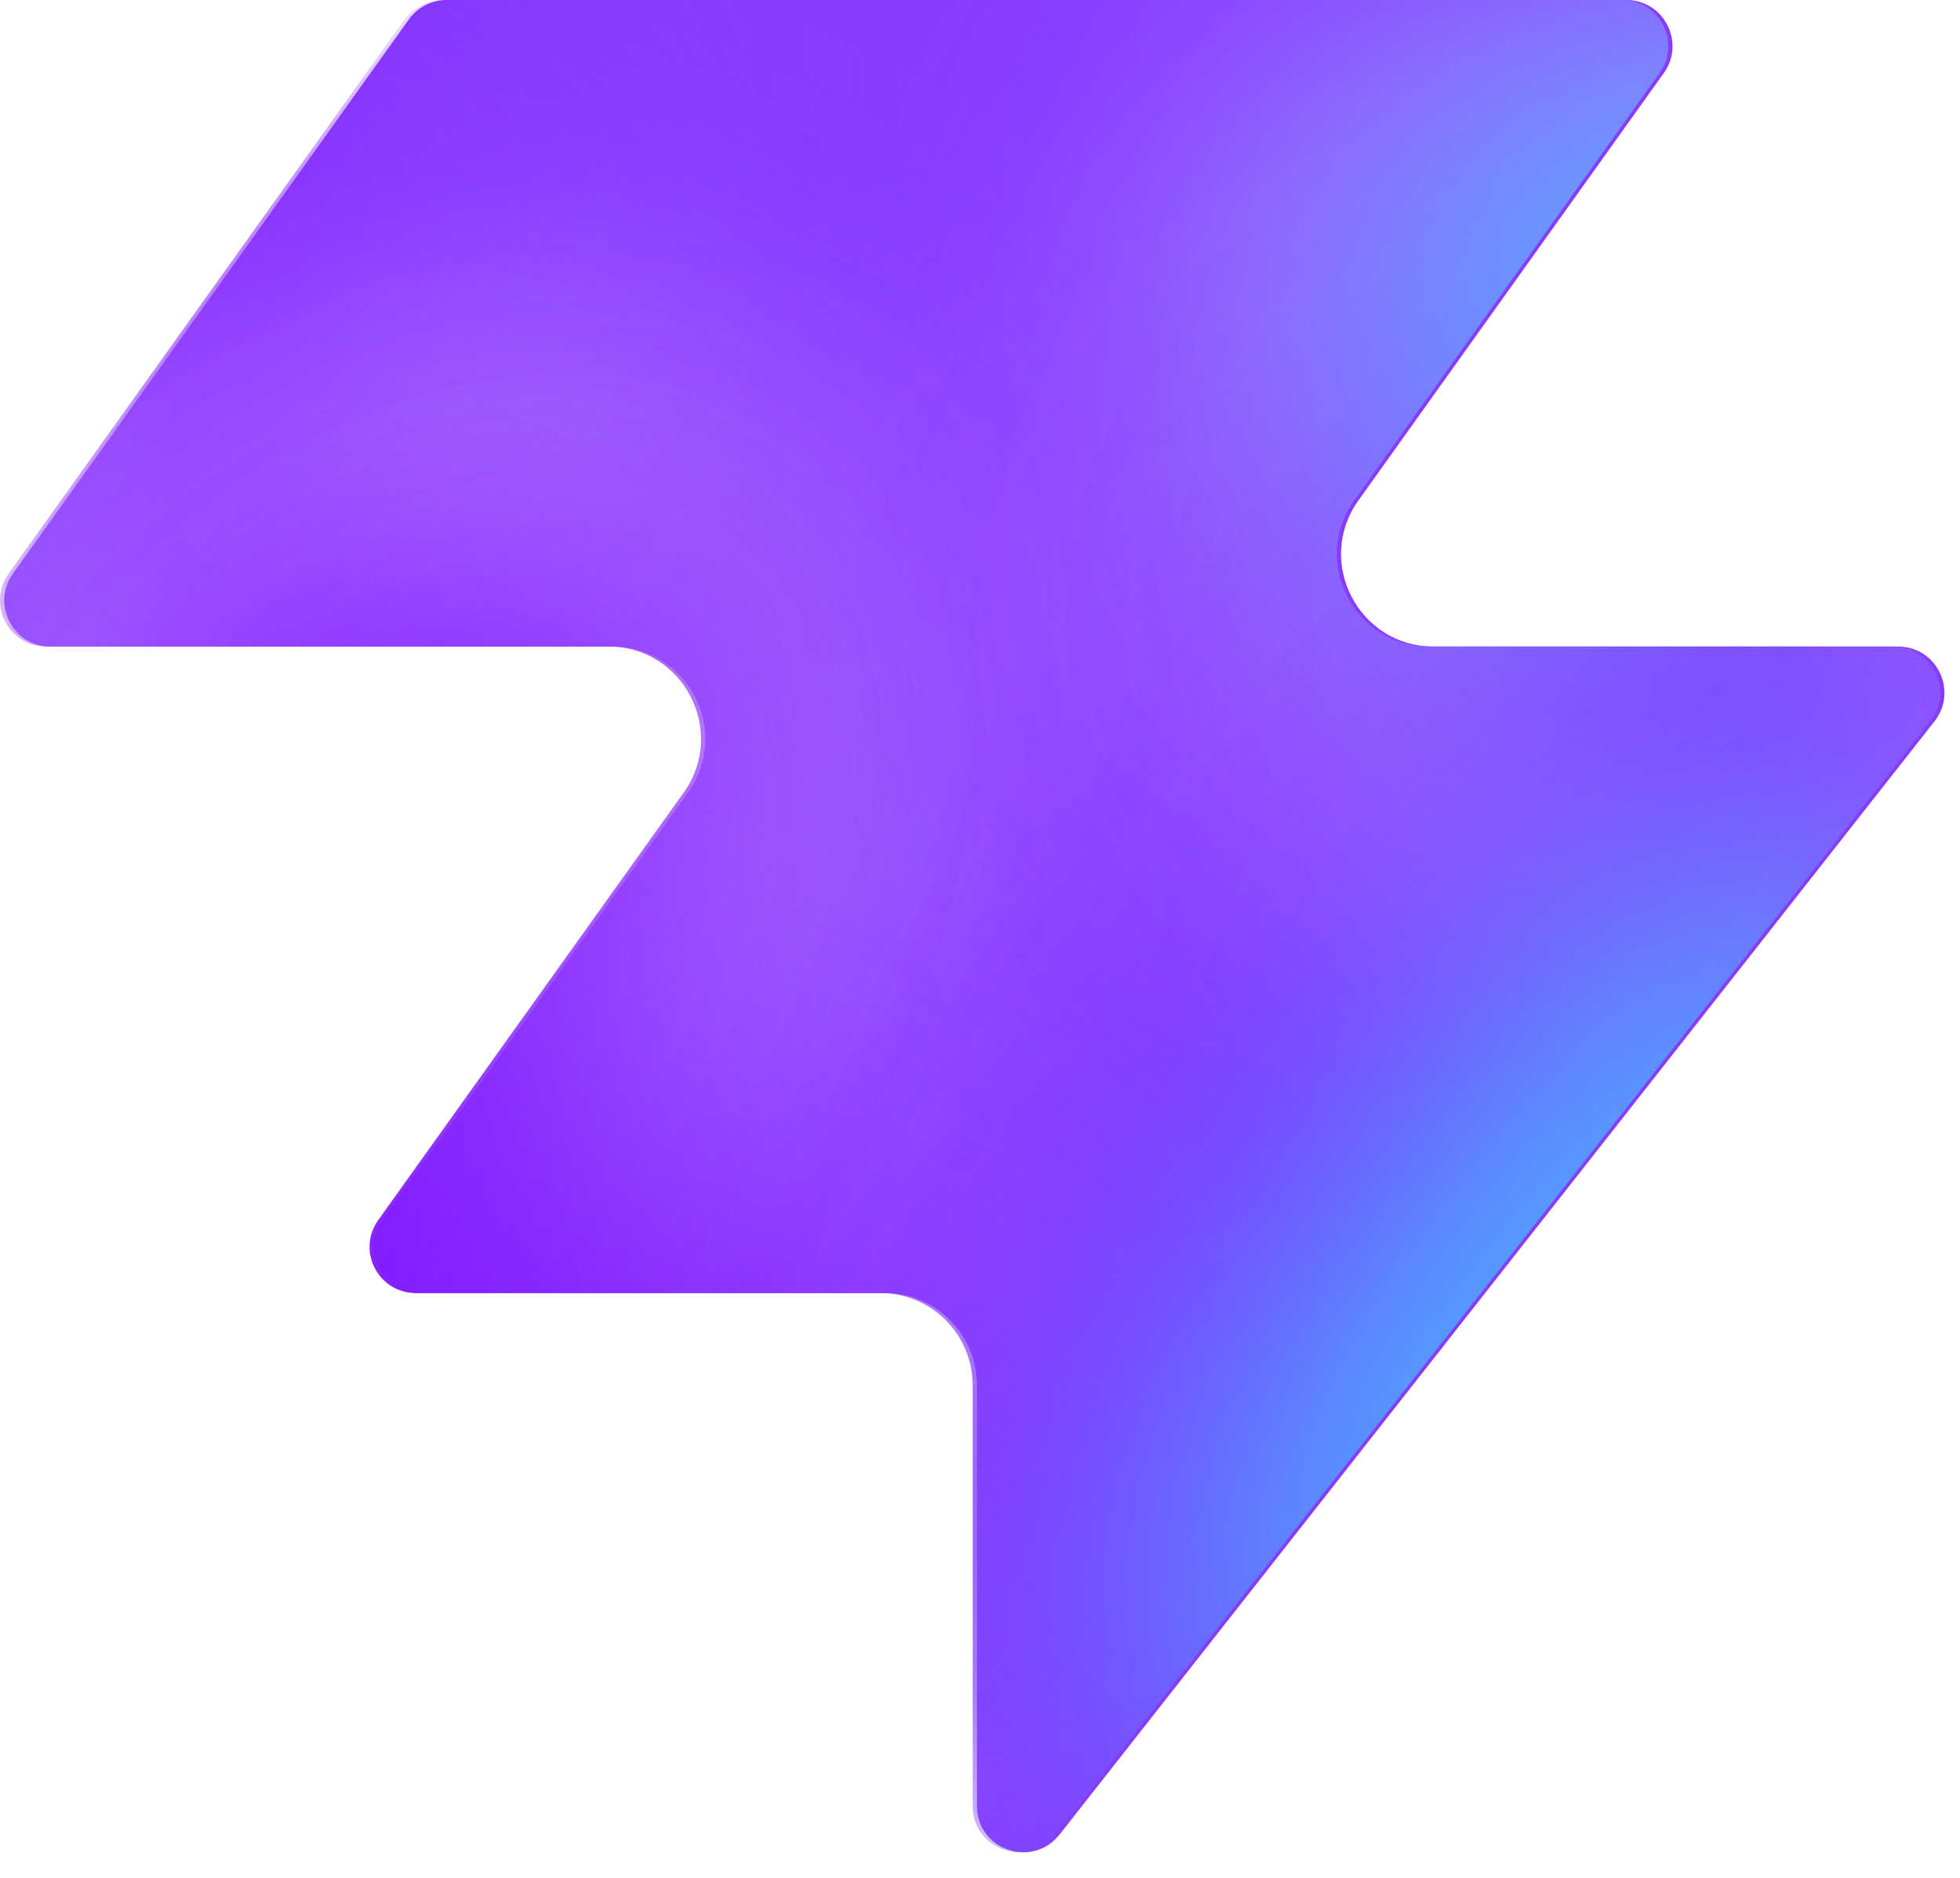
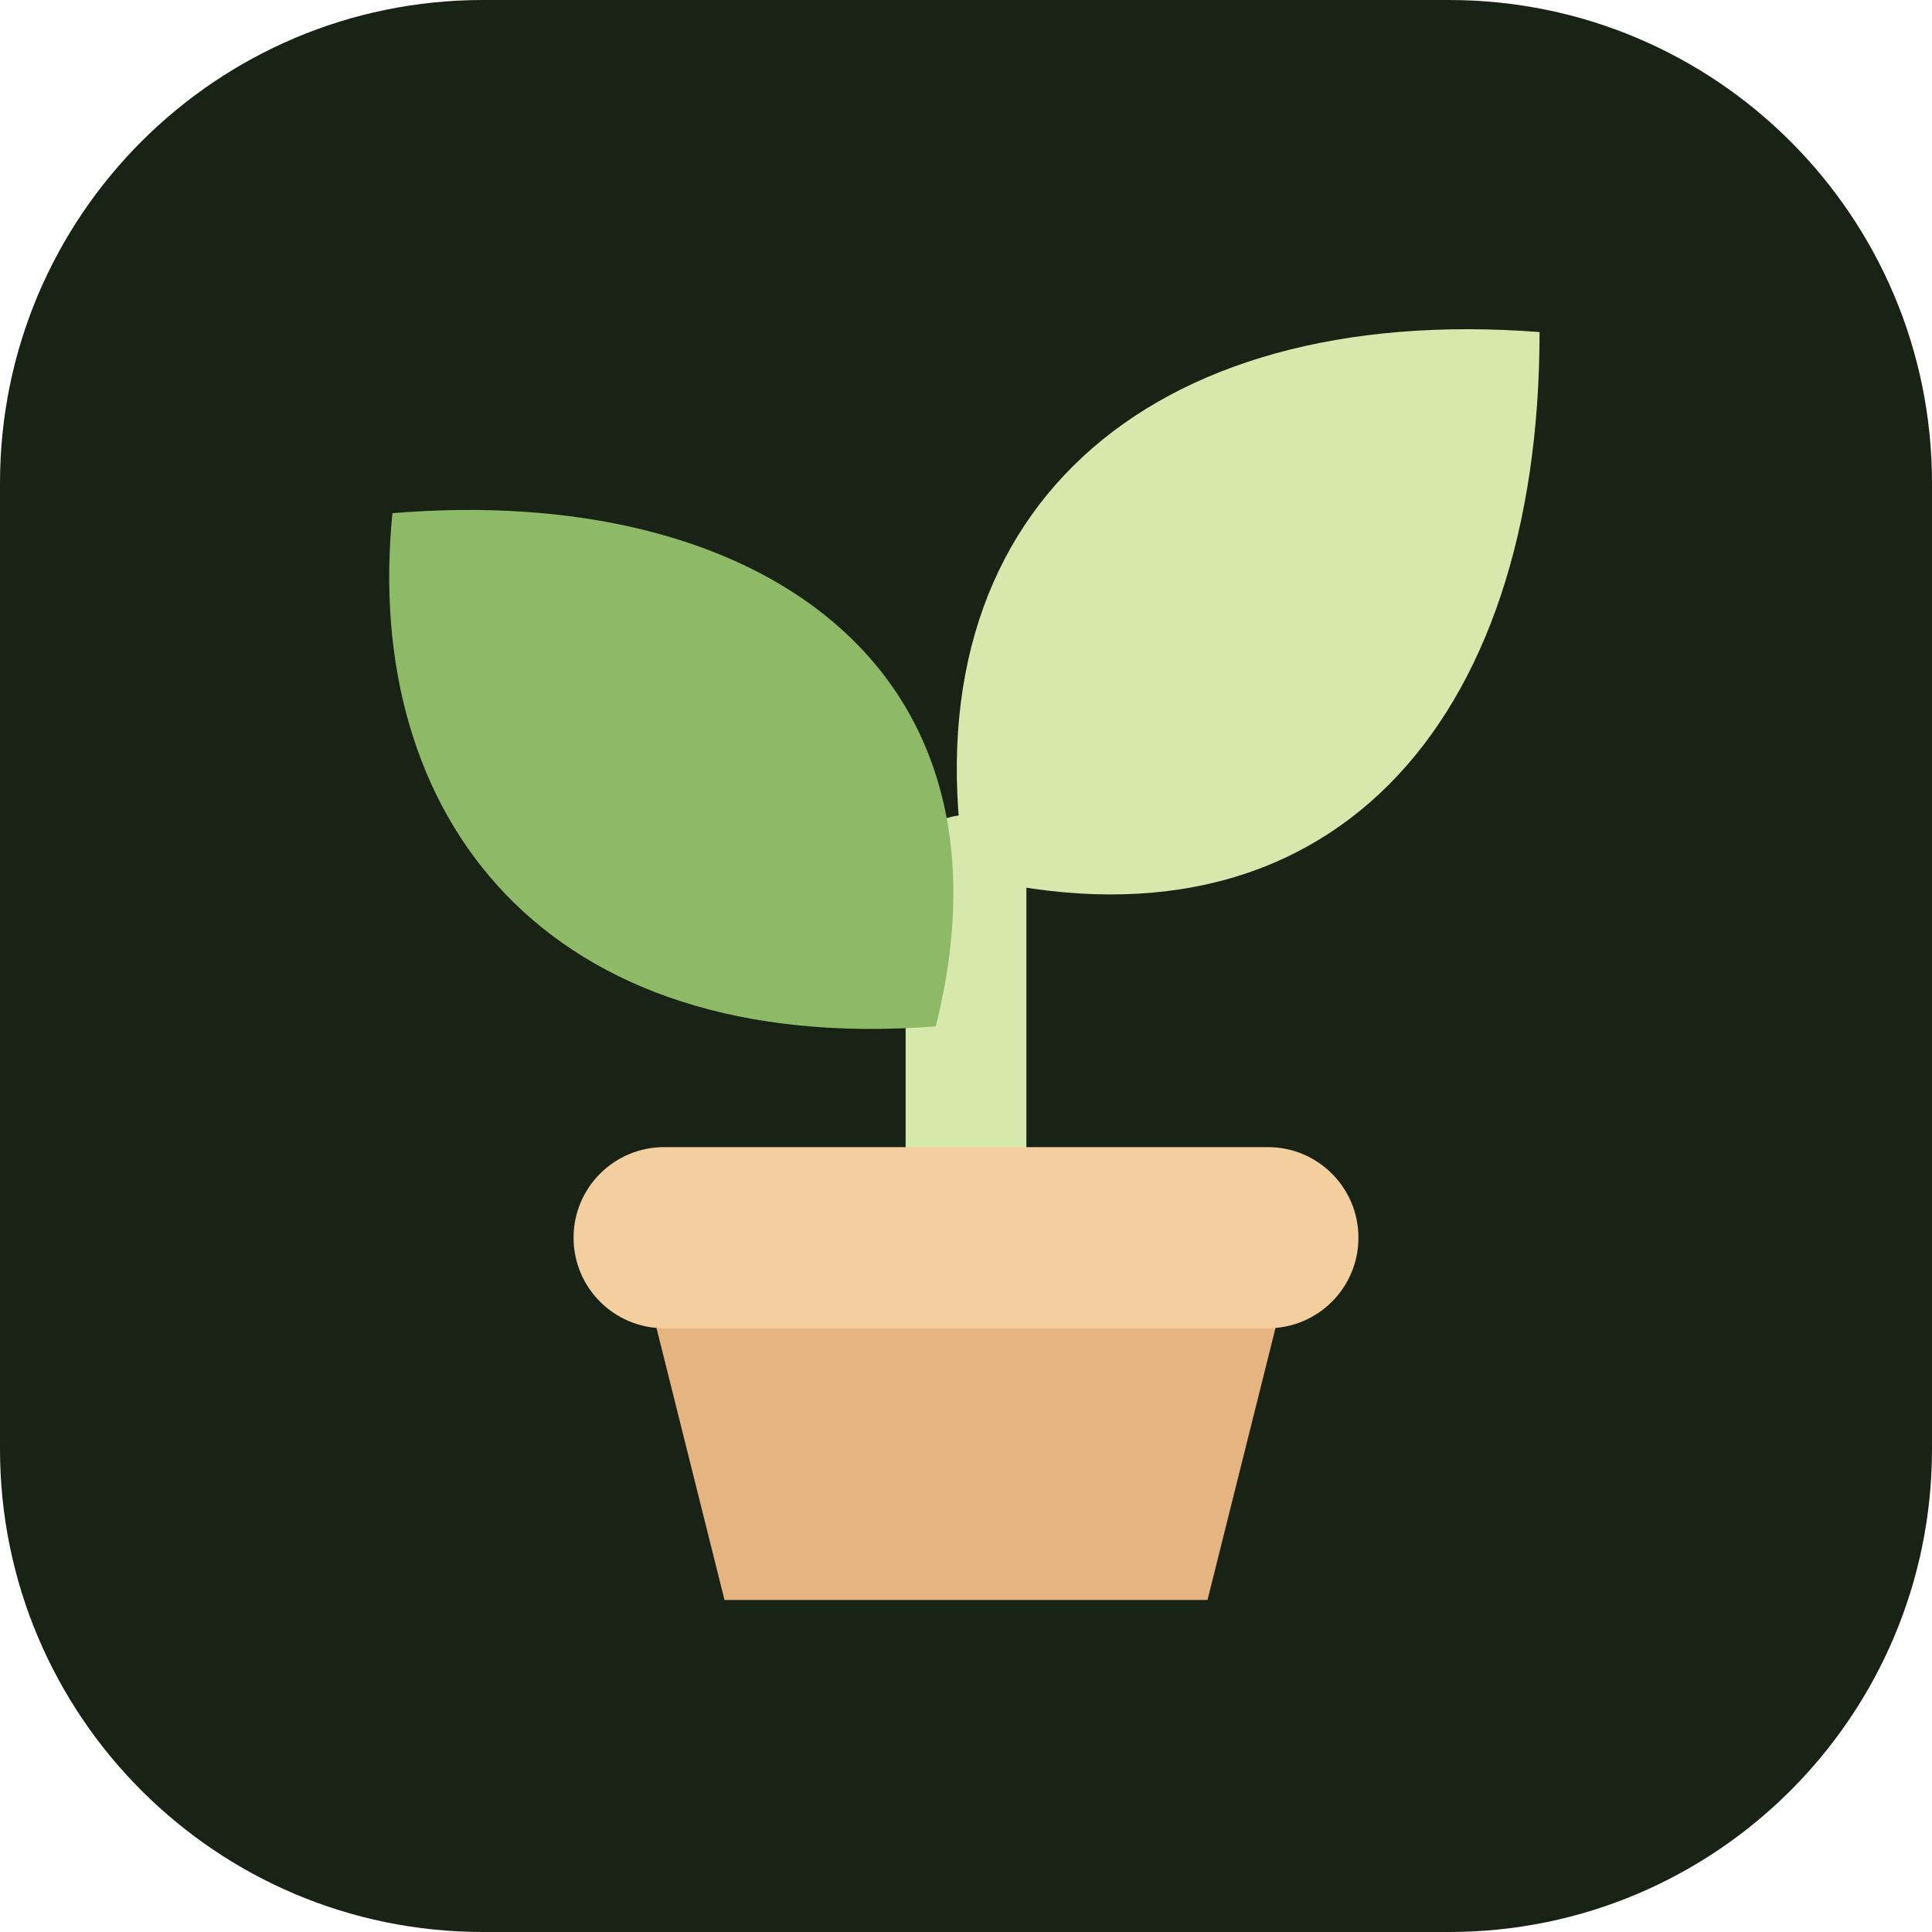
- <svg xmlns="http://www.w3.org/2000/svg" width="48" height="46" fill="none" viewBox="0 0 48 46">
-   <path fill="#863bff" d="M25.946 44.938c-.664.845-2.021.375-2.021-.698V33.937a2.26 2.26 0 0 0-2.262-2.262H10.287c-.92 0-1.456-1.04-.92-1.788l7.48-10.471c1.07-1.497 0-3.578-1.842-3.578H1.237c-.92 0-1.456-1.04-.92-1.788L10.013.474c.214-.297.556-.474.92-.474h28.894c.92 0 1.456 1.04.92 1.788l-7.48 10.471c-1.07 1.498 0 3.579 1.842 3.579h11.377c.943 0 1.473 1.088.89 1.83L25.947 44.94z" style="fill:#863bff;fill:color(display-p3 .525 .23 1);fill-opacity:1" />
-   <mask id="a" width="48" height="46" x="0" y="0" maskUnits="userSpaceOnUse" style="mask-type:alpha">
-     <path fill="#000" d="M25.842 44.938c-.664.844-2.021.375-2.021-.698V33.937a2.26 2.26 0 0 0-2.262-2.262H10.183c-.92 0-1.456-1.04-.92-1.788l7.48-10.471c1.07-1.498 0-3.579-1.842-3.579H1.133c-.92 0-1.456-1.04-.92-1.787L9.91.473c.214-.297.556-.474.92-.474h28.894c.92 0 1.456 1.04.92 1.788l-7.48 10.471c-1.07 1.498 0 3.578 1.842 3.578h11.377c.943 0 1.473 1.088.89 1.832L25.843 44.94z" style="fill:#000;fill-opacity:1" />
-   </mask>
-   <g mask="url(#a)">
-     <g filter="url(#b)">
-       <ellipse cx="5.508" cy="14.704" fill="#ede6ff" rx="5.508" ry="14.704" style="fill:#ede6ff;fill:color(display-p3 .927 .903 1);fill-opacity:1" transform="matrix(.00324 1 1 -.00324 -4.47 31.516)" />
-     </g>
-     <g filter="url(#c)">
-       <ellipse cx="10.399" cy="29.851" fill="#ede6ff" rx="10.399" ry="29.851" style="fill:#ede6ff;fill:color(display-p3 .927 .903 1);fill-opacity:1" transform="matrix(.00324 1 1 -.00324 -39.328 7.883)" />
-     </g>
-     <g filter="url(#d)">
-       <ellipse cx="5.508" cy="30.487" fill="#7e14ff" rx="5.508" ry="30.487" style="fill:#7e14ff;fill:color(display-p3 .492 .077 1);fill-opacity:1" transform="rotate(89.814 -25.913 -14.639)scale(1 -1)" />
-     </g>
-     <g filter="url(#e)">
-       <ellipse cx="5.508" cy="30.599" fill="#7e14ff" rx="5.508" ry="30.599" style="fill:#7e14ff;fill:color(display-p3 .492 .077 1);fill-opacity:1" transform="rotate(89.814 -32.644 -3.334)scale(1 -1)" />
-     </g>
-     <g filter="url(#f)">
-       <ellipse cx="5.508" cy="30.599" fill="#7e14ff" rx="5.508" ry="30.599" style="fill:#7e14ff;fill:color(display-p3 .492 .077 1);fill-opacity:1" transform="matrix(.00324 1 1 -.00324 -34.34 30.47)" />
-     </g>
-     <g filter="url(#g)">
-       <ellipse cx="14.072" cy="22.078" fill="#ede6ff" rx="14.072" ry="22.078" style="fill:#ede6ff;fill:color(display-p3 .927 .903 1);fill-opacity:1" transform="rotate(93.35 24.506 48.493)scale(-1 1)" />
-     </g>
-     <g filter="url(#h)">
-       <ellipse cx="3.47" cy="21.501" fill="#7e14ff" rx="3.47" ry="21.501" style="fill:#7e14ff;fill:color(display-p3 .492 .077 1);fill-opacity:1" transform="rotate(89.009 28.708 47.59)scale(-1 1)" />
-     </g>
-     <g filter="url(#i)">
-       <ellipse cx="3.47" cy="21.501" fill="#7e14ff" rx="3.47" ry="21.501" style="fill:#7e14ff;fill:color(display-p3 .492 .077 1);fill-opacity:1" transform="rotate(89.009 28.708 47.59)scale(-1 1)" />
-     </g>
-     <g filter="url(#j)">
-       <ellipse cx=".387" cy="8.972" fill="#7e14ff" rx="4.407" ry="29.108" style="fill:#7e14ff;fill:color(display-p3 .492 .077 1);fill-opacity:1" transform="rotate(39.51 .387 8.972)" />
-     </g>
-     <g filter="url(#k)">
-       <ellipse cx="47.523" cy="-6.092" fill="#7e14ff" rx="4.407" ry="29.108" style="fill:#7e14ff;fill:color(display-p3 .492 .077 1);fill-opacity:1" transform="rotate(37.892 47.523 -6.092)" />
-     </g>
-     <g filter="url(#l)">
-       <ellipse cx="41.412" cy="6.333" fill="#47bfff" rx="5.971" ry="9.665" style="fill:#47bfff;fill:color(display-p3 .28 .748 1);fill-opacity:1" transform="rotate(37.892 41.412 6.333)" />
-     </g>
-     <g filter="url(#m)">
-       <ellipse cx="-1.879" cy="38.332" fill="#7e14ff" rx="4.407" ry="29.108" style="fill:#7e14ff;fill:color(display-p3 .492 .077 1);fill-opacity:1" transform="rotate(37.892 -1.88 38.332)" />
-     </g>
-     <g filter="url(#n)">
-       <ellipse cx="-1.879" cy="38.332" fill="#7e14ff" rx="4.407" ry="29.108" style="fill:#7e14ff;fill:color(display-p3 .492 .077 1);fill-opacity:1" transform="rotate(37.892 -1.88 38.332)" />
-     </g>
-     <g filter="url(#o)">
-       <ellipse cx="35.651" cy="29.907" fill="#7e14ff" rx="4.407" ry="29.108" style="fill:#7e14ff;fill:color(display-p3 .492 .077 1);fill-opacity:1" transform="rotate(37.892 35.651 29.907)" />
-     </g>
-     <g filter="url(#p)">
-       <ellipse cx="38.418" cy="32.4" fill="#47bfff" rx="5.971" ry="15.297" style="fill:#47bfff;fill:color(display-p3 .28 .748 1);fill-opacity:1" transform="rotate(37.892 38.418 32.4)" />
-     </g>
-   </g>
-   <defs>
-     <filter id="b" width="60.045" height="41.654" x="-19.77" y="16.149" color-interpolation-filters="sRGB" filterUnits="userSpaceOnUse">
-       <feFlood flood-opacity="0" result="BackgroundImageFix" />
-       <feBlend in="SourceGraphic" in2="BackgroundImageFix" result="shape" />
-       <feGaussianBlur result="effect1_foregroundBlur_2002_17158" stdDeviation="7.659" />
-     </filter>
-     <filter id="c" width="90.34" height="51.437" x="-54.613" y="-7.533" color-interpolation-filters="sRGB" filterUnits="userSpaceOnUse">
-       <feFlood flood-opacity="0" result="BackgroundImageFix" />
-       <feBlend in="SourceGraphic" in2="BackgroundImageFix" result="shape" />
-       <feGaussianBlur result="effect1_foregroundBlur_2002_17158" stdDeviation="7.659" />
-     </filter>
-     <filter id="d" width="79.355" height="29.4" x="-49.64" y="2.03" color-interpolation-filters="sRGB" filterUnits="userSpaceOnUse">
-       <feFlood flood-opacity="0" result="BackgroundImageFix" />
-       <feBlend in="SourceGraphic" in2="BackgroundImageFix" result="shape" />
-       <feGaussianBlur result="effect1_foregroundBlur_2002_17158" stdDeviation="4.596" />
-     </filter>
-     <filter id="e" width="79.579" height="29.4" x="-45.045" y="20.029" color-interpolation-filters="sRGB" filterUnits="userSpaceOnUse">
-       <feFlood flood-opacity="0" result="BackgroundImageFix" />
-       <feBlend in="SourceGraphic" in2="BackgroundImageFix" result="shape" />
-       <feGaussianBlur result="effect1_foregroundBlur_2002_17158" stdDeviation="4.596" />
-     </filter>
-     <filter id="f" width="79.579" height="29.4" x="-43.513" y="21.178" color-interpolation-filters="sRGB" filterUnits="userSpaceOnUse">
-       <feFlood flood-opacity="0" result="BackgroundImageFix" />
-       <feBlend in="SourceGraphic" in2="BackgroundImageFix" result="shape" />
-       <feGaussianBlur result="effect1_foregroundBlur_2002_17158" stdDeviation="4.596" />
-     </filter>
-     <filter id="g" width="74.749" height="58.852" x="15.756" y="-17.901" color-interpolation-filters="sRGB" filterUnits="userSpaceOnUse">
-       <feFlood flood-opacity="0" result="BackgroundImageFix" />
-       <feBlend in="SourceGraphic" in2="BackgroundImageFix" result="shape" />
-       <feGaussianBlur result="effect1_foregroundBlur_2002_17158" stdDeviation="7.659" />
-     </filter>
-     <filter id="h" width="61.377" height="25.362" x="23.548" y="2.284" color-interpolation-filters="sRGB" filterUnits="userSpaceOnUse">
-       <feFlood flood-opacity="0" result="BackgroundImageFix" />
-       <feBlend in="SourceGraphic" in2="BackgroundImageFix" result="shape" />
-       <feGaussianBlur result="effect1_foregroundBlur_2002_17158" stdDeviation="4.596" />
-     </filter>
-     <filter id="i" width="61.377" height="25.362" x="23.548" y="2.284" color-interpolation-filters="sRGB" filterUnits="userSpaceOnUse">
-       <feFlood flood-opacity="0" result="BackgroundImageFix" />
-       <feBlend in="SourceGraphic" in2="BackgroundImageFix" result="shape" />
-       <feGaussianBlur result="effect1_foregroundBlur_2002_17158" stdDeviation="4.596" />
-     </filter>
-     <filter id="j" width="56.045" height="63.649" x="-27.636" y="-22.853" color-interpolation-filters="sRGB" filterUnits="userSpaceOnUse">
-       <feFlood flood-opacity="0" result="BackgroundImageFix" />
-       <feBlend in="SourceGraphic" in2="BackgroundImageFix" result="shape" />
-       <feGaussianBlur result="effect1_foregroundBlur_2002_17158" stdDeviation="4.596" />
-     </filter>
-     <filter id="k" width="54.814" height="64.646" x="20.116" y="-38.415" color-interpolation-filters="sRGB" filterUnits="userSpaceOnUse">
-       <feFlood flood-opacity="0" result="BackgroundImageFix" />
-       <feBlend in="SourceGraphic" in2="BackgroundImageFix" result="shape" />
-       <feGaussianBlur result="effect1_foregroundBlur_2002_17158" stdDeviation="4.596" />
-     </filter>
-     <filter id="l" width="33.541" height="35.313" x="24.641" y="-11.323" color-interpolation-filters="sRGB" filterUnits="userSpaceOnUse">
-       <feFlood flood-opacity="0" result="BackgroundImageFix" />
-       <feBlend in="SourceGraphic" in2="BackgroundImageFix" result="shape" />
-       <feGaussianBlur result="effect1_foregroundBlur_2002_17158" stdDeviation="4.596" />
-     </filter>
-     <filter id="m" width="54.814" height="64.646" x="-29.286" y="6.009" color-interpolation-filters="sRGB" filterUnits="userSpaceOnUse">
-       <feFlood flood-opacity="0" result="BackgroundImageFix" />
-       <feBlend in="SourceGraphic" in2="BackgroundImageFix" result="shape" />
-       <feGaussianBlur result="effect1_foregroundBlur_2002_17158" stdDeviation="4.596" />
-     </filter>
-     <filter id="n" width="54.814" height="64.646" x="-29.286" y="6.009" color-interpolation-filters="sRGB" filterUnits="userSpaceOnUse">
-       <feFlood flood-opacity="0" result="BackgroundImageFix" />
-       <feBlend in="SourceGraphic" in2="BackgroundImageFix" result="shape" />
-       <feGaussianBlur result="effect1_foregroundBlur_2002_17158" stdDeviation="4.596" />
-     </filter>
-     <filter id="o" width="54.814" height="64.646" x="8.244" y="-2.416" color-interpolation-filters="sRGB" filterUnits="userSpaceOnUse">
-       <feFlood flood-opacity="0" result="BackgroundImageFix" />
-       <feBlend in="SourceGraphic" in2="BackgroundImageFix" result="shape" />
-       <feGaussianBlur result="effect1_foregroundBlur_2002_17158" stdDeviation="4.596" />
-     </filter>
-     <filter id="p" width="39.409" height="43.623" x="18.713" y="10.588" color-interpolation-filters="sRGB" filterUnits="userSpaceOnUse">
-       <feFlood flood-opacity="0" result="BackgroundImageFix" />
-       <feBlend in="SourceGraphic" in2="BackgroundImageFix" result="shape" />
-       <feGaussianBlur result="effect1_foregroundBlur_2002_17158" stdDeviation="4.596" />
-     </filter>
-   </defs>
+ <svg xmlns="http://www.w3.org/2000/svg" viewBox="0 0 64 64">
+   <rect width="64" height="64" rx="16" fill="#192315" />
+   <path d="M32 43V29" fill="none" stroke="#d7e8ac" stroke-width="4" stroke-linecap="round" />
+   <path d="M31 34C18 35 12 27 13 17c12-1 21 5 18 17Z" fill="#8eb966" />
+   <path d="M32 29C30 17 38 10 51 11c0 13-7 21-19 18Z" fill="#d7e8ac" />
+   <path d="M21 41h22l-3 12H24Z" fill="#e5b481" />
+   <rect x="19" y="38" width="26" height="6" rx="3" fill="#f3cf9f" />
</svg>
